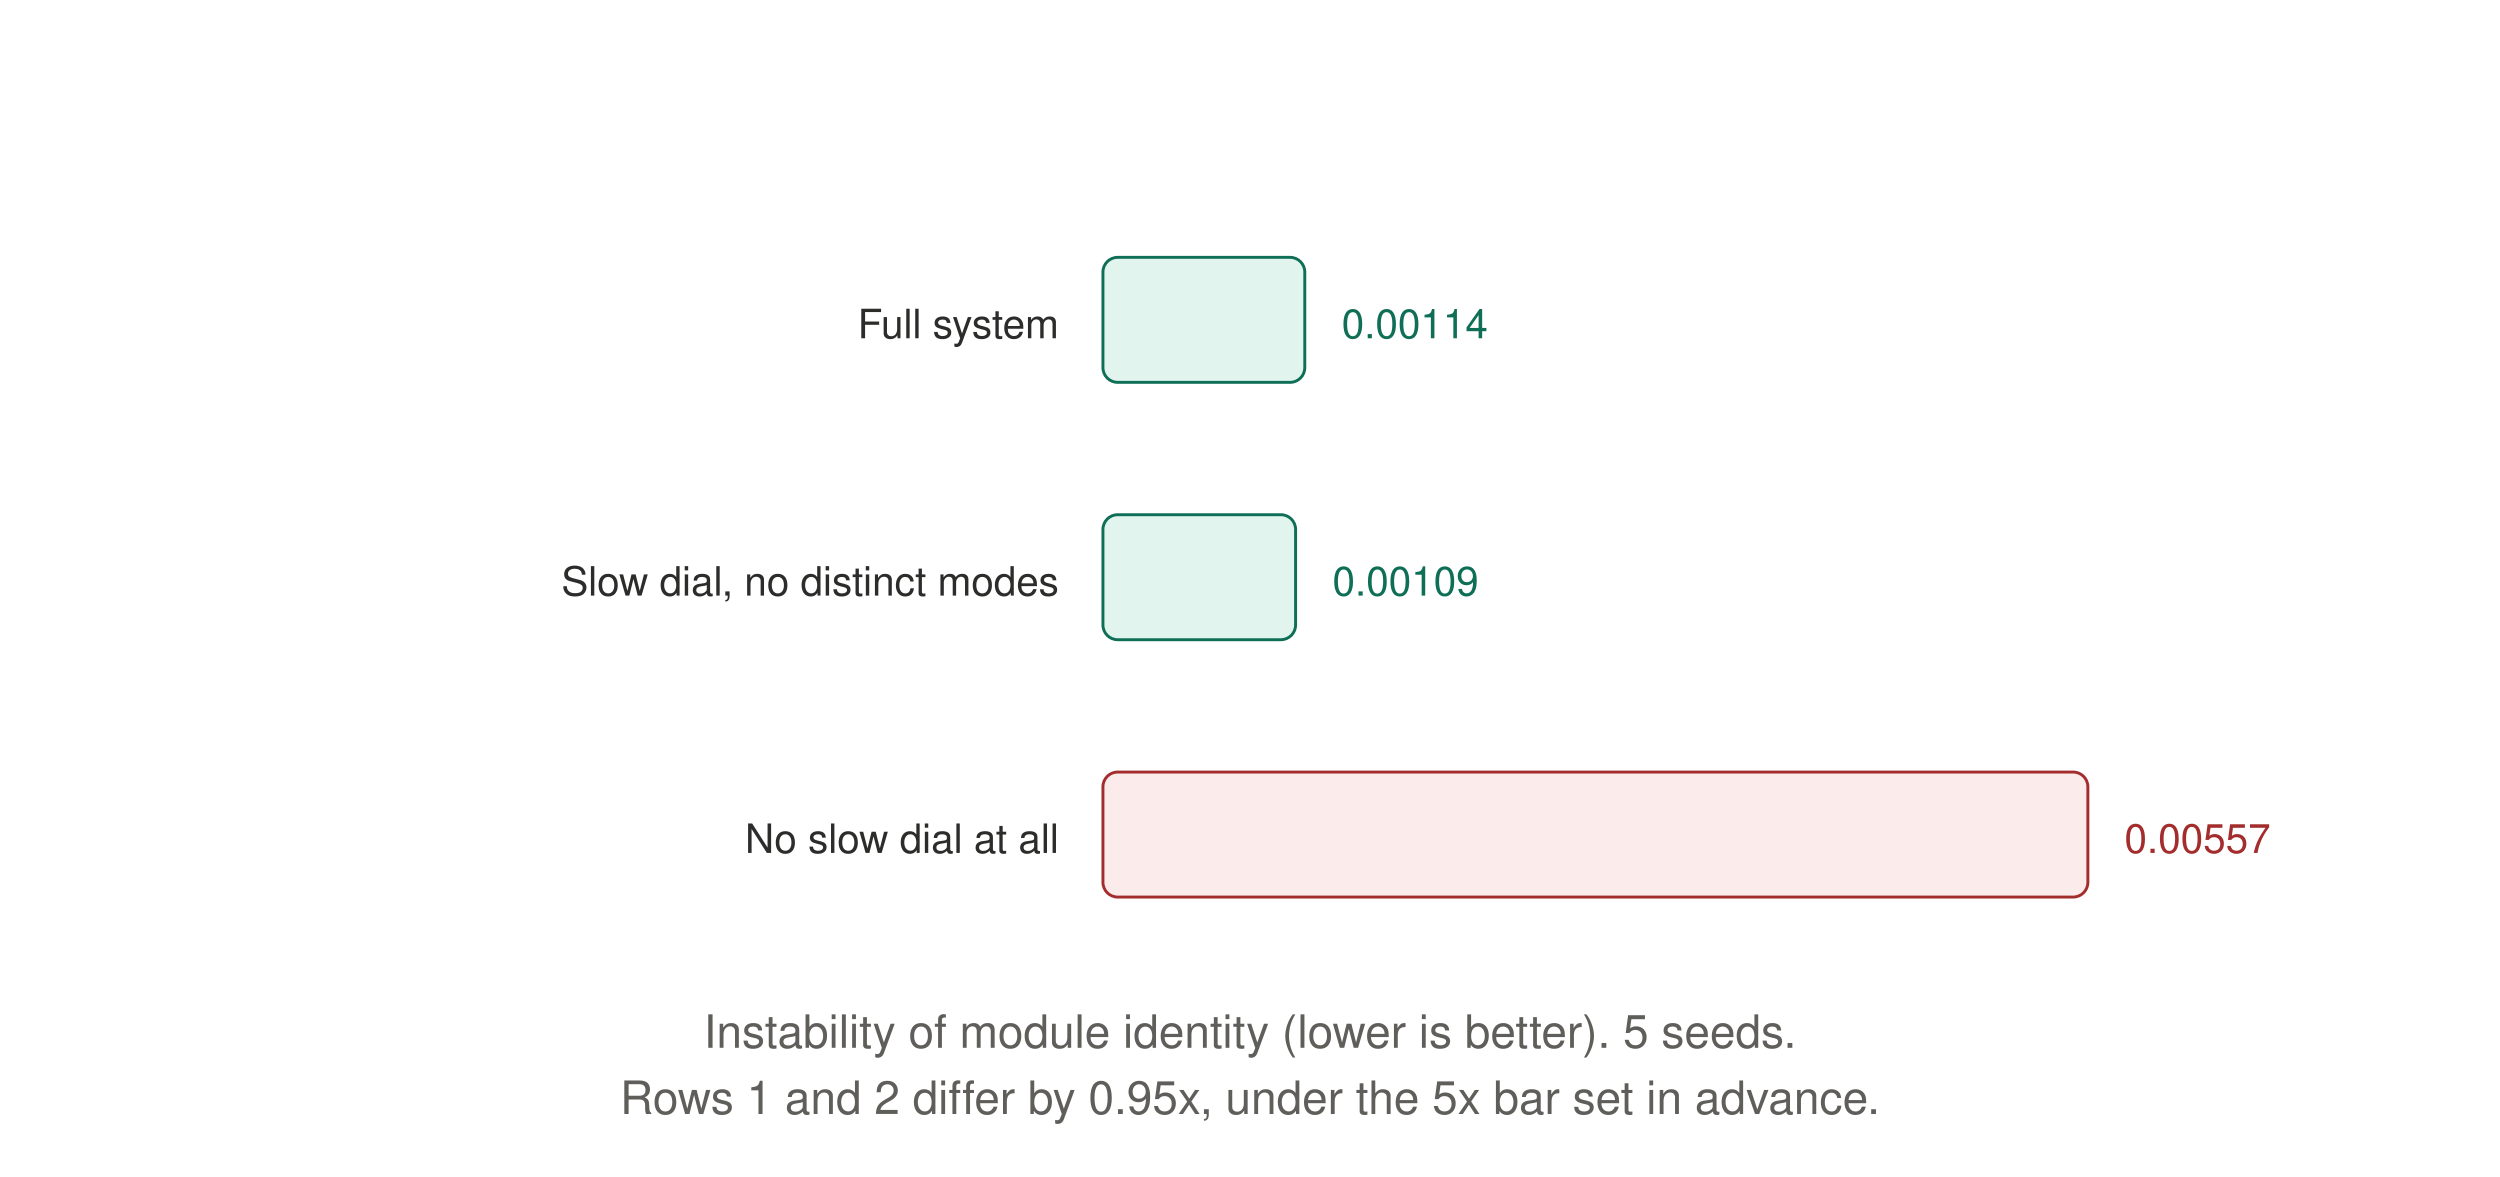
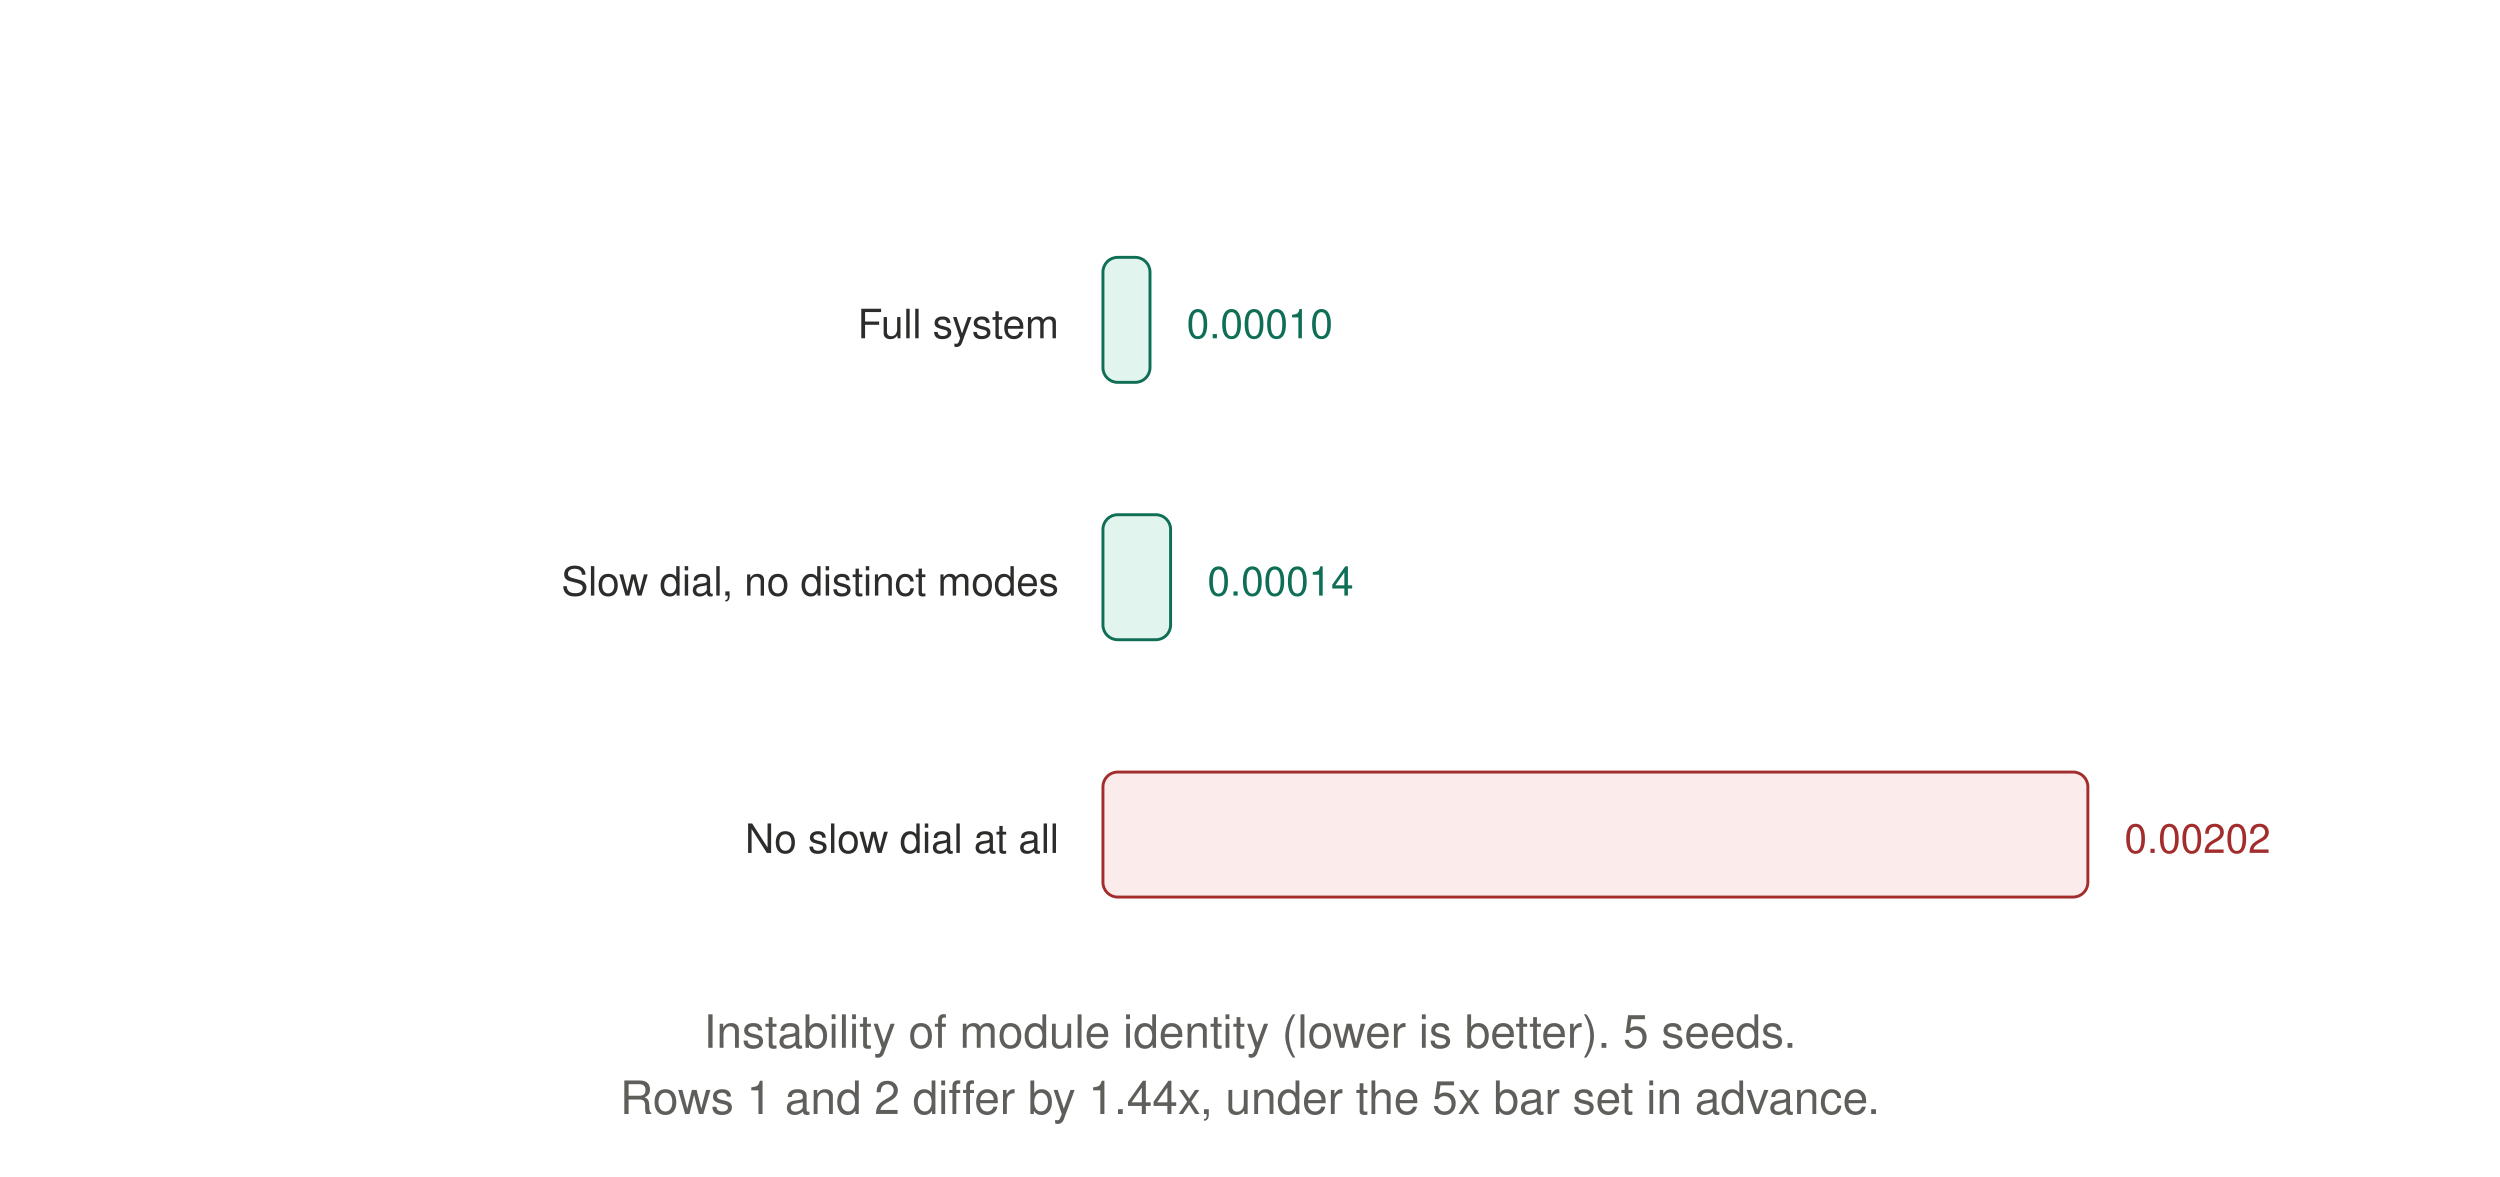
<svg xmlns="http://www.w3.org/2000/svg" width="680" height="320" viewBox="0 0 680 320">
  <defs>
    <marker id="a" viewBox="0 0 10 10" refX="8" refY="5" markerWidth="6" markerHeight="6" orient="auto-start-reverse">
      <path d="M2 1L8 5L2 9" fill="none" stroke="#5F5E5A" stroke-width="1.5" stroke-linecap="round" />
    </marker>
  </defs>
-   <rect x="300" y="70" width="54.9" height="34" rx="4" fill="#E1F5EE" stroke="#0F6E56" stroke-width="0.8" />
+   <rect x="300" y="70" width="12.8" height="34" rx="4" fill="#E1F5EE" stroke="#0F6E56" stroke-width="0.8" />
  <text x="288" y="92" text-anchor="end" font-family="Helvetica" font-size="11" fill="#2C2C2A">Full system</text>
-   <text x="364.947" y="92" text-anchor="start" font-family="Helvetica" font-size="11" fill="#0F6E56">0.00114</text>
-   <rect x="300" y="140" width="52.4" height="34" rx="4" fill="#E1F5EE" stroke="#0F6E56" stroke-width="0.8" />
+   <text x="322.787" y="92" text-anchor="start" font-family="Helvetica" font-size="11" fill="#0F6E56">0.00010</text>
+   <rect x="300" y="140" width="18.4" height="34" rx="4" fill="#E1F5EE" stroke="#0F6E56" stroke-width="0.8" />
  <text x="288" y="162" text-anchor="end" font-family="Helvetica" font-size="11" fill="#2C2C2A">Slow dial, no distinct modes</text>
-   <text x="362.441" y="162" text-anchor="start" font-family="Helvetica" font-size="11" fill="#0F6E56">0.00109</text>
+   <text x="328.433" y="162" text-anchor="start" font-family="Helvetica" font-size="11" fill="#0F6E56">0.00014</text>
  <rect x="300" y="210" width="267.9" height="34" rx="4" fill="#FCEBEB" stroke="#A32D2D" stroke-width="0.8" />
  <text x="288" y="232" text-anchor="end" font-family="Helvetica" font-size="11" fill="#2C2C2A">No slow dial at all</text>
-   <text x="577.857" y="232" text-anchor="start" font-family="Helvetica" font-size="11" fill="#A32D2D">0.00557</text>
+   <text x="577.857" y="232" text-anchor="start" font-family="Helvetica" font-size="11" fill="#A32D2D">0.00202</text>
  <text x="340" y="285" text-anchor="middle" font-family="Helvetica" font-size="12.5" fill="#5F5E5A">Instability of module identity (lower is better). 5 seeds.</text>
-   <text x="340" y="303" text-anchor="middle" font-family="Helvetica" font-size="12.5" fill="#5F5E5A">Rows 1 and 2 differ by 0.95x, under the 5x bar set in advance.</text>
+   <text x="340" y="303" text-anchor="middle" font-family="Helvetica" font-size="12.5" fill="#5F5E5A">Rows 1 and 2 differ by 1.44x, under the 5x bar set in advance.</text>
</svg>
